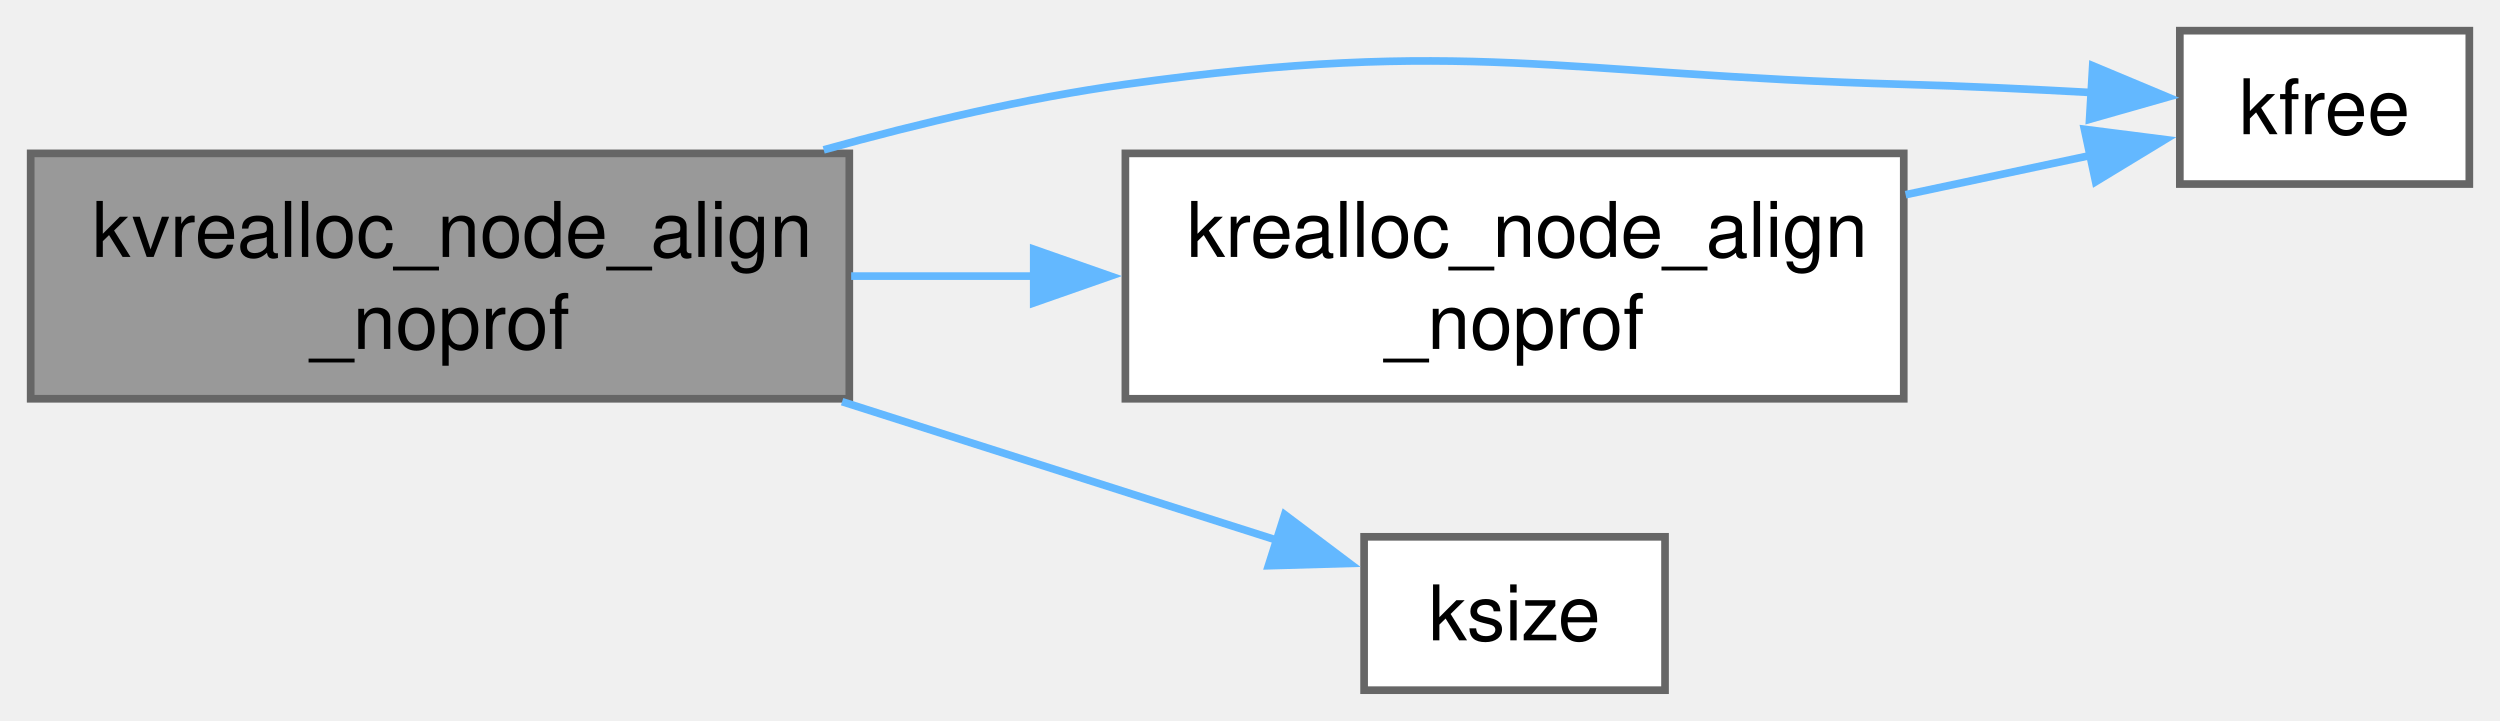
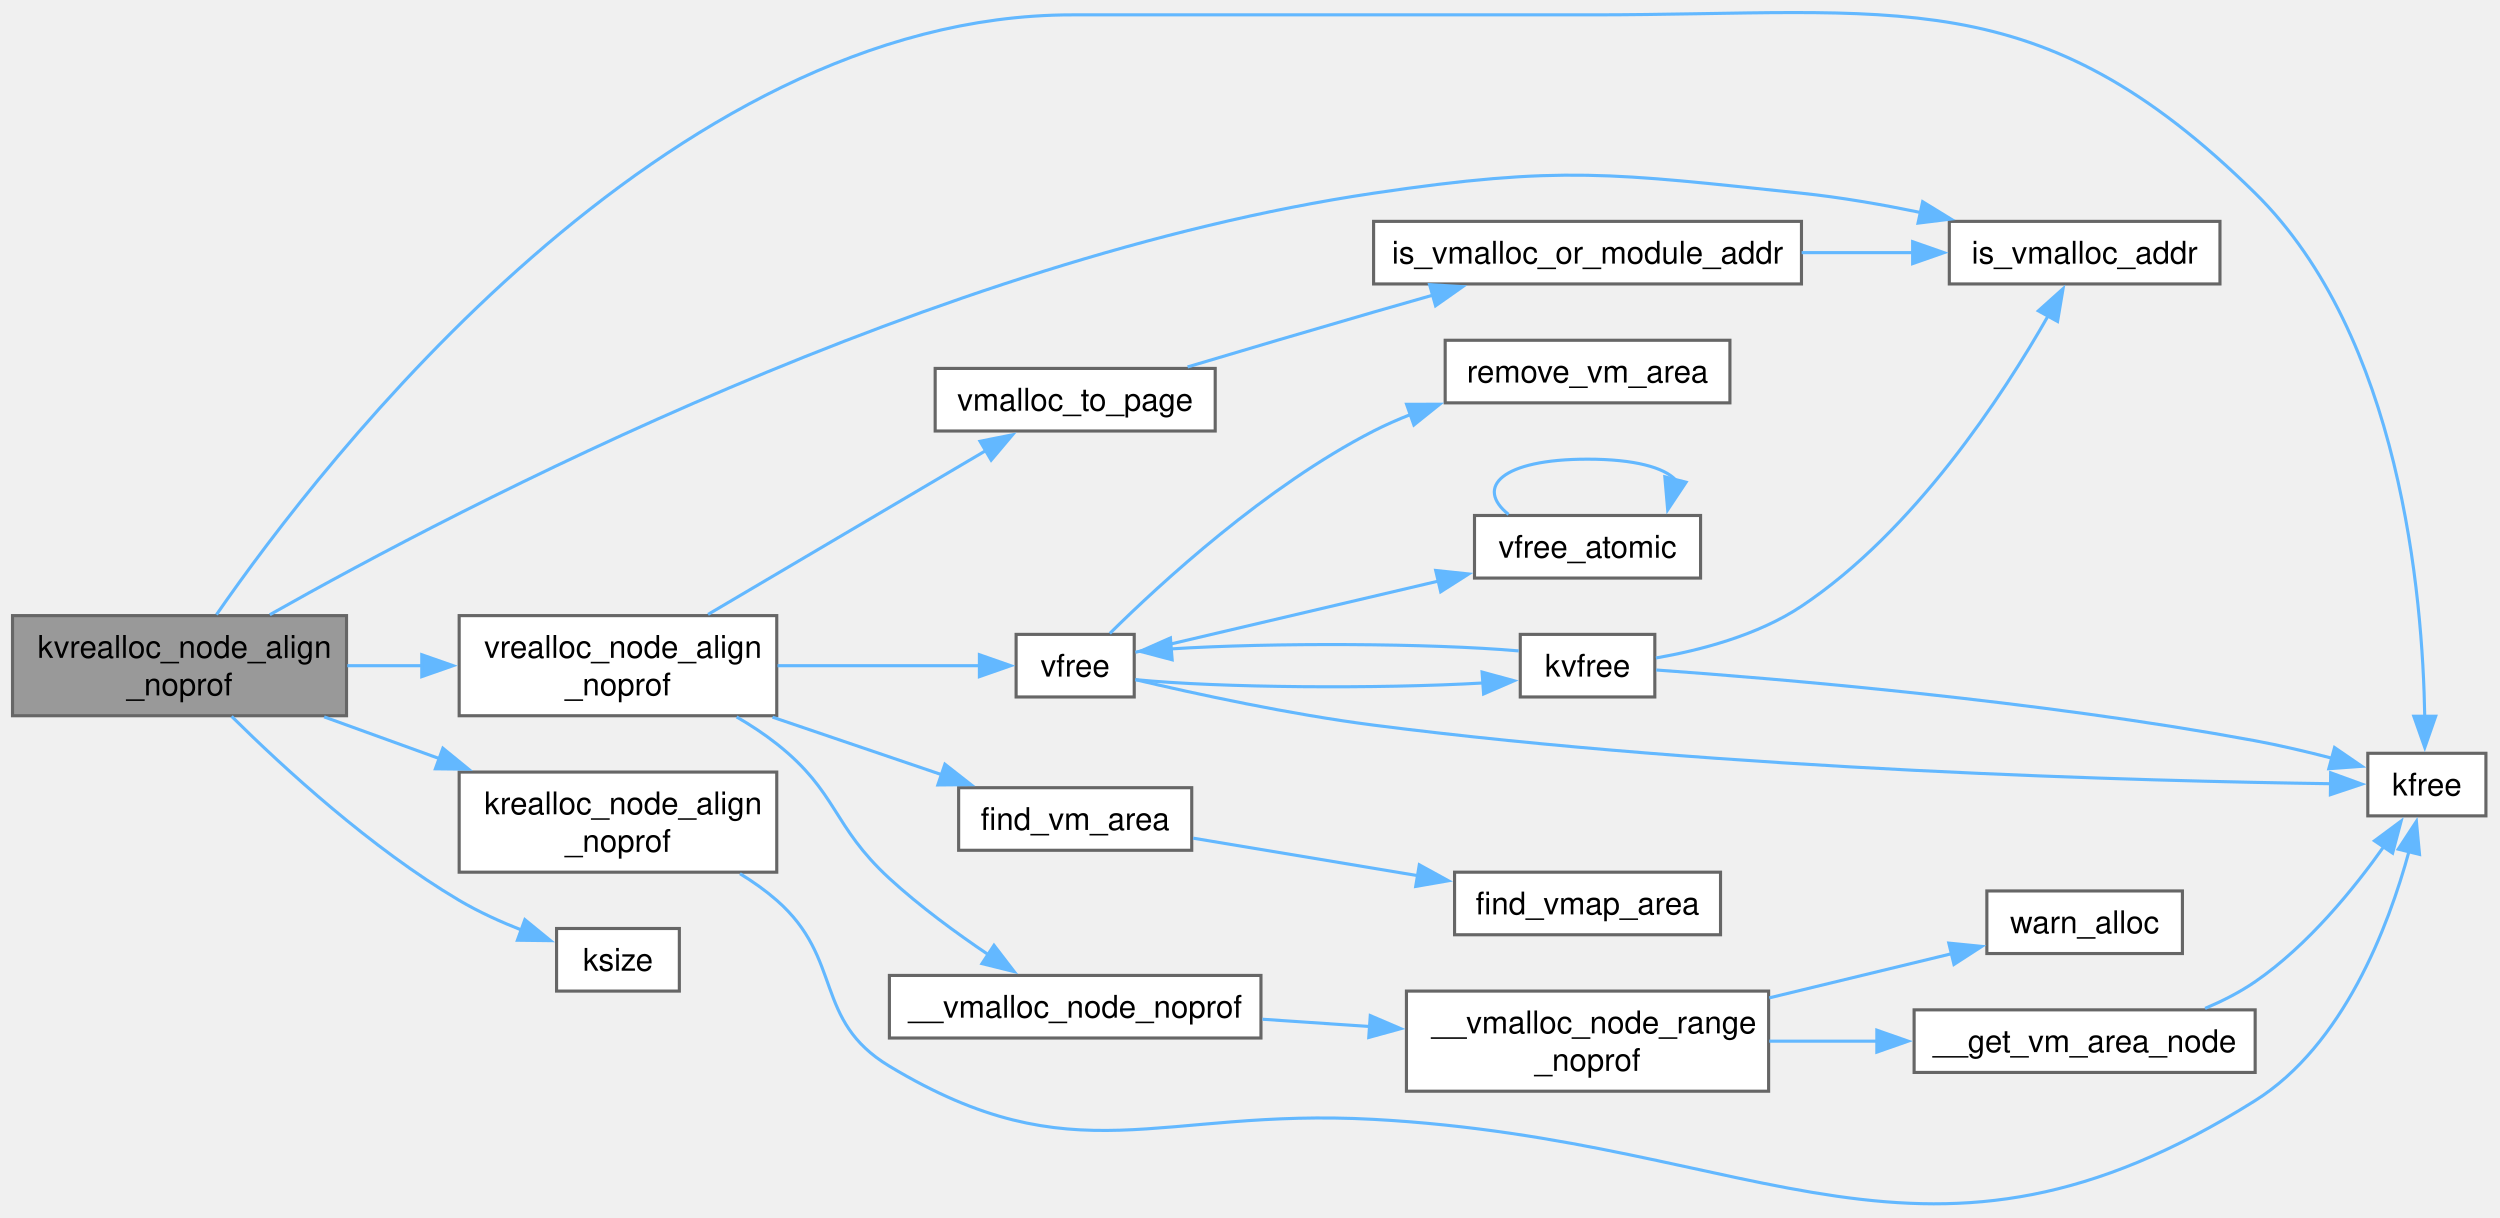
- <svg xmlns="http://www.w3.org/2000/svg" xmlns:xlink="http://www.w3.org/1999/xlink" width="326pt" height="94pt" viewBox="0.00 0.00 326.00 94.00">
-   <g id="graph0" class="graph" transform="scale(1 1) rotate(0) translate(4 90)">
+ <svg xmlns="http://www.w3.org/2000/svg" xmlns:xlink="http://www.w3.org/1999/xlink" width="799pt" height="389pt" viewBox="0.00 0.00 799.00 389.00">
+   <g id="graph0" class="graph" transform="scale(1 1) rotate(0) translate(4 384.76)">
    <g id="Node000001" class="node">
      <g id="a_Node000001">
        <a xlink:title=" ">
-           <polygon fill="#999999" stroke="#666666" points="106.75,-70 0,-70 0,-38 106.75,-38 106.75,-70" />
-           <text xml:space="preserve" text-anchor="start" x="8" y="-56.5" font-family="Helvetica,sans-Serif" font-size="10.00">kvrealloc_node_align</text>
-           <text xml:space="preserve" text-anchor="middle" x="53.38" y="-44.5" font-family="Helvetica,sans-Serif" font-size="10.00">_noprof</text>
+           <polygon fill="#999999" stroke="#666666" points="106.75,-188.01 0,-188.01 0,-156.01 106.75,-156.01 106.75,-188.01" />
+           <text xml:space="preserve" text-anchor="start" x="8" y="-174.51" font-family="Helvetica,sans-Serif" font-size="10.00">kvrealloc_node_align</text>
+           <text xml:space="preserve" text-anchor="middle" x="53.38" y="-162.51" font-family="Helvetica,sans-Serif" font-size="10.00">_noprof</text>
        </a>
      </g>
    </g>
    <g id="Node000002" class="node">
      <g id="a_Node000002">
-         <a xlink:href="slub_8c.html#a97d9c37b943449ab48e32c6d2499261f" target="_top" xlink:title=" ">
-           <polygon fill="white" stroke="#666666" points="318,-86 280.25,-86 280.25,-66 318,-66 318,-86" />
-           <text xml:space="preserve" text-anchor="middle" x="299.12" y="-72.5" font-family="Helvetica,sans-Serif" font-size="10.00">kfree</text>
+         <a xlink:href="vmalloc_8c.html#a11f4356743c8b35598174fba5035aee5" target="_top" xlink:title=" ">
+           <polygon fill="white" stroke="#666666" points="705.5,-314.01 619,-314.01 619,-294.01 705.5,-294.01 705.5,-314.01" />
+           <text xml:space="preserve" text-anchor="middle" x="662.25" y="-300.51" font-family="Helvetica,sans-Serif" font-size="10.00">is_vmalloc_addr</text>
        </a>
      </g>
    </g>
    <g id="edge1_Node000001_Node000002" class="edge">
      <g id="a_edge1_Node000001_Node000002">
        <a xlink:title=" ">
-           <path fill="none" stroke="#63b8ff" d="M103.41,-70.46C116.08,-73.99 129.8,-77.2 142.75,-79 187.43,-85.2 199.16,-80.25 244.25,-79 252.21,-78.78 260.82,-78.37 268.78,-77.93" />
-           <polygon fill="#63b8ff" stroke="#63b8ff" points="268.89,-81.43 278.67,-77.34 268.48,-74.44 268.89,-81.43" />
+           <path fill="none" stroke="#63b8ff" d="M82.23,-188.3C143.45,-222.91 295.42,-302.28 435,-323.01 495.12,-331.94 511.3,-329.36 571.75,-323.01 584.21,-321.7 597.48,-319.4 609.89,-316.83" />
+           <polygon fill="#63b8ff" stroke="#63b8ff" points="610.48,-320.29 619.51,-314.75 609,-313.45 610.48,-320.29" />
        </a>
      </g>
    </g>
    <g id="Node000003" class="node">
      <g id="a_Node000003">
-         <a xlink:href="slub_8c.html#a4cc2d5d8df87691ba601b518eca3dbdb" target="_top" xlink:title=" ">
-           <polygon fill="white" stroke="#666666" points="244.25,-70 142.75,-70 142.75,-38 244.25,-38 244.25,-70" />
-           <text xml:space="preserve" text-anchor="start" x="150.75" y="-56.5" font-family="Helvetica,sans-Serif" font-size="10.00">krealloc_node_align</text>
-           <text xml:space="preserve" text-anchor="middle" x="193.5" y="-44.5" font-family="Helvetica,sans-Serif" font-size="10.00">_noprof</text>
+         <a xlink:href="slub_8c.html#a97d9c37b943449ab48e32c6d2499261f" target="_top" xlink:title=" ">
+           <polygon fill="white" stroke="#666666" points="790.5,-144.01 752.75,-144.01 752.75,-124.01 790.5,-124.01 790.5,-144.01" />
+           <text xml:space="preserve" text-anchor="middle" x="771.62" y="-130.51" font-family="Helvetica,sans-Serif" font-size="10.00">kfree</text>
        </a>
      </g>
    </g>
    <g id="edge2_Node000001_Node000003" class="edge">
      <g id="a_edge2_Node000001_Node000003">
        <a xlink:title=" ">
-           <path fill="none" stroke="#63b8ff" d="M106.99,-54C114.77,-54 122.86,-54 130.81,-54" />
-           <polygon fill="#63b8ff" stroke="#63b8ff" points="130.8,-57.5 140.8,-54 130.8,-50.5 130.8,-57.5" />
+           <path fill="none" stroke="#63b8ff" d="M65.19,-188.33C99.13,-237.37 208.99,-380.01 338.62,-380.01 338.62,-380.01 338.62,-380.01 504.38,-380.01 602.1,-380.01 647.11,-391.58 716.75,-323.01 763.16,-277.31 770.31,-194.68 770.95,-155.6" />
+           <polygon fill="#63b8ff" stroke="#63b8ff" points="774.45,-155.86 770.96,-145.86 767.45,-155.85 774.45,-155.86" />
        </a>
      </g>
    </g>
    <g id="Node000004" class="node">
      <g id="a_Node000004">
+         <a xlink:href="slub_8c.html#a4cc2d5d8df87691ba601b518eca3dbdb" target="_top" xlink:title=" ">
+           <polygon fill="white" stroke="#666666" points="244.25,-138.01 142.75,-138.01 142.75,-106.01 244.25,-106.01 244.25,-138.01" />
+           <text xml:space="preserve" text-anchor="start" x="150.75" y="-124.51" font-family="Helvetica,sans-Serif" font-size="10.00">krealloc_node_align</text>
+           <text xml:space="preserve" text-anchor="middle" x="193.5" y="-112.51" font-family="Helvetica,sans-Serif" font-size="10.00">_noprof</text>
+         </a>
+       </g>
+     </g>
+     <g id="edge3_Node000001_Node000004" class="edge">
+       <g id="a_edge3_Node000001_Node000004">
+         <a xlink:title=" ">
+           <path fill="none" stroke="#63b8ff" d="M99.6,-155.64C111.41,-151.36 124.27,-146.71 136.56,-142.26" />
+           <polygon fill="#63b8ff" stroke="#63b8ff" points="137.54,-145.63 145.75,-138.93 135.15,-139.05 137.54,-145.63" />
+         </a>
+       </g>
+     </g>
+     <g id="Node000005" class="node">
+       <g id="a_Node000005">
        <a xlink:href="slub_8c.html#aad92a67e3451f0b7971c08ecad26b2e4" target="_top" xlink:title=" ">
-           <polygon fill="white" stroke="#666666" points="213.12,-20 173.88,-20 173.88,0 213.12,0 213.12,-20" />
-           <text xml:space="preserve" text-anchor="middle" x="193.5" y="-6.5" font-family="Helvetica,sans-Serif" font-size="10.00">ksize</text>
-         </a>
-       </g>
-     </g>
-     <g id="edge4_Node000001_Node000004" class="edge">
-       <g id="a_edge4_Node000001_Node000004">
-         <a xlink:title=" ">
-           <path fill="none" stroke="#63b8ff" d="M105.81,-37.62C125,-31.5 146.14,-24.77 162.74,-19.48" />
-           <polygon fill="#63b8ff" stroke="#63b8ff" points="163.52,-22.9 171.99,-16.53 161.4,-16.23 163.52,-22.9" />
-         </a>
-       </g>
-     </g>
-     <g id="edge3_Node000003_Node000002" class="edge">
-       <g id="a_edge3_Node000003_Node000002">
-         <a xlink:title=" ">
-           <path fill="none" stroke="#63b8ff" d="M244.49,-64.61C252.78,-66.37 261.13,-68.15 268.69,-69.75" />
-           <polygon fill="#63b8ff" stroke="#63b8ff" points="267.81,-73.14 278.32,-71.8 269.27,-66.3 267.81,-73.14" />
+           <polygon fill="white" stroke="#666666" points="213.12,-88.01 173.88,-88.01 173.88,-68.01 213.12,-68.01 213.12,-88.01" />
+           <text xml:space="preserve" text-anchor="middle" x="193.5" y="-74.51" font-family="Helvetica,sans-Serif" font-size="10.00">ksize</text>
+         </a>
+       </g>
+     </g>
+     <g id="edge5_Node000001_Node000005" class="edge">
+       <g id="a_edge5_Node000001_Node000005">
+         <a xlink:title=" ">
+           <path fill="none" stroke="#63b8ff" d="M70.02,-155.81C86.76,-139.23 114.69,-113.61 142.75,-97.01 149.02,-93.3 156.14,-90.08 162.99,-87.39" />
+           <polygon fill="#63b8ff" stroke="#63b8ff" points="163.75,-90.84 171.96,-84.13 161.36,-84.26 163.75,-90.84" />
+         </a>
+       </g>
+     </g>
+     <g id="Node000006" class="node">
+       <g id="a_Node000006">
+         <a xlink:href="vmalloc_8c.html#afbf9756d42bb1e07738a4eea213dba47" target="_top" xlink:title=" ">
+           <polygon fill="white" stroke="#666666" points="244.25,-188.01 142.75,-188.01 142.75,-156.01 244.25,-156.01 244.25,-188.01" />
+           <text xml:space="preserve" text-anchor="start" x="150.75" y="-174.51" font-family="Helvetica,sans-Serif" font-size="10.00">vrealloc_node_align</text>
+           <text xml:space="preserve" text-anchor="middle" x="193.5" y="-162.51" font-family="Helvetica,sans-Serif" font-size="10.00">_noprof</text>
+         </a>
+       </g>
+     </g>
+     <g id="edge6_Node000001_Node000006" class="edge">
+       <g id="a_edge6_Node000001_Node000006">
+         <a xlink:title=" ">
+           <path fill="none" stroke="#63b8ff" d="M106.99,-172.01C114.77,-172.01 122.86,-172.01 130.81,-172.01" />
+           <polygon fill="#63b8ff" stroke="#63b8ff" points="130.8,-175.51 140.8,-172.01 130.8,-168.51 130.8,-175.51" />
+         </a>
+       </g>
+     </g>
+     <g id="edge4_Node000004_Node000003" class="edge">
+       <g id="a_edge4_Node000004_Node000003">
+         <a xlink:title=" ">
+           <path fill="none" stroke="#63b8ff" d="M232.49,-105.53C236.67,-102.98 240.69,-100.13 244.25,-97.01 265.66,-78.24 255.85,-58.69 280.25,-44.01 339.53,-8.33 365.91,-30.79 435,-27.01 560.06,-20.16 610.7,33.63 716.75,-33.01 744.98,-50.75 759.35,-88.61 765.9,-112.6" />
+           <polygon fill="#63b8ff" stroke="#63b8ff" points="762.48,-113.37 768.28,-122.24 769.28,-111.69 762.48,-113.37" />
+         </a>
+       </g>
+     </g>
+     <g id="Node000007" class="node">
+       <g id="a_Node000007">
+         <a xlink:href="vmalloc_8c.html#af101d51085d249f99c8a0812d815fa9a" target="_top" xlink:title=" ">
+           <polygon fill="white" stroke="#666666" points="399,-73.01 280.25,-73.01 280.25,-53.01 399,-53.01 399,-73.01" />
+           <text xml:space="preserve" text-anchor="middle" x="339.62" y="-59.51" font-family="Helvetica,sans-Serif" font-size="10.00">__vmalloc_node_noprof</text>
+         </a>
+       </g>
+     </g>
+     <g id="edge7_Node000006_Node000007" class="edge">
+       <g id="a_edge7_Node000006_Node000007">
+         <a xlink:title=" ">
+           <path fill="none" stroke="#63b8ff" d="M231.42,-155.63C235.92,-153.01 240.31,-150.13 244.25,-147.01 263.79,-131.54 261.9,-120.87 280.25,-104.01 289.93,-95.12 301.61,-86.56 311.97,-79.58" />
+           <polygon fill="#63b8ff" stroke="#63b8ff" points="313.68,-82.64 320.13,-74.24 309.84,-76.79 313.68,-82.64" />
+         </a>
+       </g>
+     </g>
+     <g id="Node000011" class="node">
+       <g id="a_Node000011">
+         <a xlink:href="vmalloc_8c.html#a15953778ee3f894cc6715d5f7e5bdaed" target="_top" xlink:title=" ">
+           <polygon fill="white" stroke="#666666" points="376.88,-133.01 302.38,-133.01 302.38,-113.01 376.88,-113.01 376.88,-133.01" />
+           <text xml:space="preserve" text-anchor="middle" x="339.62" y="-119.51" font-family="Helvetica,sans-Serif" font-size="10.00">find_vm_area</text>
+         </a>
+       </g>
+     </g>
+     <g id="edge12_Node000006_Node000011" class="edge">
+       <g id="a_edge12_Node000006_Node000011">
+         <a xlink:title=" ">
+           <path fill="none" stroke="#63b8ff" d="M242.89,-155.56C260.47,-149.58 280.16,-142.89 297.09,-137.13" />
+           <polygon fill="#63b8ff" stroke="#63b8ff" points="297.99,-140.52 306.33,-133.99 295.74,-133.89 297.99,-140.52" />
+         </a>
+       </g>
+     </g>
+     <g id="Node000013" class="node">
+       <g id="a_Node000013">
+         <a xlink:href="vmalloc_8c.html#a2aeead9450a5b920c65bea908edead23" target="_top" xlink:title=" ">
+           <polygon fill="white" stroke="#666666" points="358.5,-182.01 320.75,-182.01 320.75,-162.01 358.5,-162.01 358.5,-182.01" />
+           <text xml:space="preserve" text-anchor="middle" x="339.62" y="-168.51" font-family="Helvetica,sans-Serif" font-size="10.00">vfree</text>
+         </a>
+       </g>
+     </g>
+     <g id="edge14_Node000006_Node000013" class="edge">
+       <g id="a_edge14_Node000006_Node000013">
+         <a xlink:title=" ">
+           <path fill="none" stroke="#63b8ff" d="M244.5,-172.01C266.11,-172.01 290.65,-172.01 309.25,-172.01" />
+           <polygon fill="#63b8ff" stroke="#63b8ff" points="309.02,-175.51 319.02,-172.01 309.02,-168.51 309.02,-175.51" />
+         </a>
+       </g>
+     </g>
+     <g id="Node000017" class="node">
+       <g id="a_Node000017">
+         <a xlink:href="vmalloc_8c.html#a71fc509a3d1848607c05b39386f3a3a1" target="_top" xlink:title=" ">
+           <polygon fill="white" stroke="#666666" points="384.38,-267.01 294.88,-267.01 294.88,-247.01 384.38,-247.01 384.38,-267.01" />
+           <text xml:space="preserve" text-anchor="middle" x="339.62" y="-253.51" font-family="Helvetica,sans-Serif" font-size="10.00">vmalloc_to_page</text>
+         </a>
+       </g>
+     </g>
+     <g id="edge23_Node000006_Node000017" class="edge">
+       <g id="a_edge23_Node000006_Node000017">
+         <a xlink:title=" ">
+           <path fill="none" stroke="#63b8ff" d="M222.29,-188.4C247.88,-203.49 285.64,-225.76 311.14,-240.8" />
+           <polygon fill="#63b8ff" stroke="#63b8ff" points="309.22,-243.73 319.61,-245.8 312.78,-237.7 309.22,-243.73" />
+         </a>
+       </g>
+     </g>
+     <g id="Node000008" class="node">
+       <g id="a_Node000008">
+         <a xlink:href="vmalloc_8c.html#aecfaafb3ba16c7feec7f449824ddea5c" target="_top" xlink:title=" ">
+           <polygon fill="white" stroke="#666666" points="561.25,-68.01 445.5,-68.01 445.5,-36.01 561.25,-36.01 561.25,-68.01" />
+           <text xml:space="preserve" text-anchor="start" x="453.5" y="-54.51" font-family="Helvetica,sans-Serif" font-size="10.00">__vmalloc_node_range</text>
+           <text xml:space="preserve" text-anchor="middle" x="503.38" y="-42.51" font-family="Helvetica,sans-Serif" font-size="10.00">_noprof</text>
+         </a>
+       </g>
+     </g>
+     <g id="edge8_Node000007_Node000008" class="edge">
+       <g id="a_edge8_Node000007_Node000008">
+         <a xlink:title=" ">
+           <path fill="none" stroke="#63b8ff" d="M399.48,-59.01C410.66,-58.25 422.44,-57.45 433.89,-56.67" />
+           <polygon fill="#63b8ff" stroke="#63b8ff" points="433.94,-60.17 443.68,-56 433.46,-53.19 433.94,-60.17" />
+         </a>
+       </g>
+     </g>
+     <g id="Node000009" class="node">
+       <g id="a_Node000009">
+         <a xlink:href="vmalloc_8c.html#af575bf68e263ce21bbbe0baca21cc979" target="_top" xlink:title=" ">
+           <polygon fill="white" stroke="#666666" points="716.75,-62.01 607.75,-62.01 607.75,-42.01 716.75,-42.01 716.75,-62.01" />
+           <text xml:space="preserve" text-anchor="middle" x="662.25" y="-48.51" font-family="Helvetica,sans-Serif" font-size="10.00">__get_vm_area_node</text>
+         </a>
+       </g>
+     </g>
+     <g id="edge9_Node000008_Node000009" class="edge">
+       <g id="a_edge9_Node000008_Node000009">
+         <a xlink:title=" ">
+           <path fill="none" stroke="#63b8ff" d="M561.45,-52.01C572.69,-52.01 584.56,-52.01 596.04,-52.01" />
+           <polygon fill="#63b8ff" stroke="#63b8ff" points="595.84,-55.51 605.84,-52.01 595.84,-48.51 595.84,-55.51" />
+         </a>
+       </g>
+     </g>
+     <g id="Node000010" class="node">
+       <g id="a_Node000010">
+         <a xlink:href="page__alloc_8c.html#ac7f98d52df2f0026c70d73ef7ca2820b" target="_top" xlink:title=" ">
+           <polygon fill="white" stroke="#666666" points="693.5,-100.01 631,-100.01 631,-80.01 693.5,-80.01 693.5,-100.01" />
+           <text xml:space="preserve" text-anchor="middle" x="662.25" y="-86.51" font-family="Helvetica,sans-Serif" font-size="10.00">warn_alloc</text>
+         </a>
+       </g>
+     </g>
+     <g id="edge11_Node000008_Node000010" class="edge">
+       <g id="a_edge11_Node000008_Node000010">
+         <a xlink:title=" ">
+           <path fill="none" stroke="#63b8ff" d="M561.45,-65.84C580.81,-70.52 602.03,-75.67 619.92,-80" />
+           <polygon fill="#63b8ff" stroke="#63b8ff" points="618.84,-83.34 629.38,-82.29 620.49,-76.53 618.84,-83.34" />
+         </a>
+       </g>
+     </g>
+     <g id="edge10_Node000009_Node000003" class="edge">
+       <g id="a_edge10_Node000009_Node000003">
+         <a xlink:title=" ">
+           <path fill="none" stroke="#63b8ff" d="M700.74,-62.48C706.35,-64.84 711.88,-67.66 716.75,-71.01 733.55,-82.56 748.25,-100.61 758.03,-114.43" />
+           <polygon fill="#63b8ff" stroke="#63b8ff" points="754.89,-116.04 763.4,-122.35 760.68,-112.11 754.89,-116.04" />
+         </a>
+       </g>
+     </g>
+     <g id="Node000012" class="node">
+       <g id="a_Node000012">
+         <a xlink:href="vmalloc_8c.html#a27fc6020f6bedb8e2ffe7e1bdbd5383c" target="_top" xlink:title=" ">
+           <polygon fill="white" stroke="#666666" points="545.88,-106.01 460.88,-106.01 460.88,-86.01 545.88,-86.01 545.88,-106.01" />
+           <text xml:space="preserve" text-anchor="middle" x="503.38" y="-92.51" font-family="Helvetica,sans-Serif" font-size="10.00">find_vmap_area</text>
+         </a>
+       </g>
+     </g>
+     <g id="edge13_Node000011_Node000012" class="edge">
+       <g id="a_edge13_Node000011_Node000012">
+         <a xlink:title=" ">
+           <path fill="none" stroke="#63b8ff" d="M377.33,-116.88C398.56,-113.34 425.64,-108.82 449.17,-104.89" />
+           <polygon fill="#63b8ff" stroke="#63b8ff" points="449.61,-108.37 458.9,-103.27 448.46,-101.46 449.61,-108.37" />
+         </a>
+       </g>
+     </g>
+     <g id="edge15_Node000013_Node000003" class="edge">
+       <g id="a_edge15_Node000013_Node000003">
+         <a xlink:title=" ">
+           <path fill="none" stroke="#63b8ff" d="M358.94,-167.52C377.86,-163.07 408.31,-156.43 435,-153.01 547.41,-138.59 682.4,-135.11 741.03,-134.28" />
+           <polygon fill="#63b8ff" stroke="#63b8ff" points="740.88,-137.78 750.84,-134.15 740.79,-130.78 740.88,-137.78" />
+         </a>
+       </g>
+     </g>
+     <g id="Node000014" class="node">
+       <g id="a_Node000014">
+         <a xlink:href="slub_8c.html#ac88c4c777e1cffcd536d365ce527ba94" target="_top" xlink:title=" ">
+           <polygon fill="white" stroke="#666666" points="524.88,-182.01 481.88,-182.01 481.88,-162.01 524.88,-162.01 524.88,-182.01" />
+           <text xml:space="preserve" text-anchor="middle" x="503.38" y="-168.51" font-family="Helvetica,sans-Serif" font-size="10.00">kvfree</text>
+         </a>
+       </g>
+     </g>
+     <g id="edge16_Node000013_Node000014" class="edge">
+       <g id="a_edge16_Node000013_Node000014">
+         <a xlink:title=" ">
+           <path fill="none" stroke="#63b8ff" d="M358.87,-167.55C385.8,-164.91 436.61,-164.55 469.97,-166.48" />
+           <polygon fill="#63b8ff" stroke="#63b8ff" points="469.67,-169.97 479.89,-167.19 470.16,-162.98 469.67,-169.97" />
+         </a>
+       </g>
+     </g>
+     <g id="Node000015" class="node">
+       <g id="a_Node000015">
+         <a xlink:href="vmalloc_8c.html#ae57ef71b686f9e0fa536cd948632082f" target="_top" xlink:title=" ">
+           <polygon fill="white" stroke="#666666" points="548.88,-276.01 457.88,-276.01 457.88,-256.01 548.88,-256.01 548.88,-276.01" />
+           <text xml:space="preserve" text-anchor="middle" x="503.38" y="-262.51" font-family="Helvetica,sans-Serif" font-size="10.00">remove_vm_area</text>
+         </a>
+       </g>
+     </g>
+     <g id="edge20_Node000013_Node000015" class="edge">
+       <g id="a_edge20_Node000013_Node000015">
+         <a xlink:title=" ">
+           <path fill="none" stroke="#63b8ff" d="M350.69,-182.31C366.96,-198.39 400.72,-229.46 435,-247.01 438.74,-248.92 442.69,-250.66 446.73,-252.25" />
+           <polygon fill="#63b8ff" stroke="#63b8ff" points="445.55,-255.54 456.14,-255.57 447.88,-248.94 445.55,-255.54" />
+         </a>
+       </g>
+     </g>
+     <g id="Node000016" class="node">
+       <g id="a_Node000016">
+         <a xlink:href="vmalloc_8c.html#a876e3efe295a93f23b3dadee17edb49a" target="_top" xlink:title=" ">
+           <polygon fill="white" stroke="#666666" points="539.5,-220.01 467.25,-220.01 467.25,-200.01 539.5,-200.01 539.5,-220.01" />
+           <text xml:space="preserve" text-anchor="middle" x="503.38" y="-206.51" font-family="Helvetica,sans-Serif" font-size="10.00">vfree_atomic</text>
+         </a>
+       </g>
+     </g>
+     <g id="edge21_Node000013_Node000016" class="edge">
+       <g id="a_edge21_Node000013_Node000016">
+         <a xlink:title=" ">
+           <path fill="none" stroke="#63b8ff" d="M358.87,-176.29C382.22,-181.78 423.53,-191.49 455.85,-199.08" />
+           <polygon fill="#63b8ff" stroke="#63b8ff" points="454.85,-202.44 465.39,-201.32 456.45,-195.63 454.85,-202.44" />
+         </a>
+       </g>
+     </g>
+     <g id="edge17_Node000014_Node000002" class="edge">
+       <g id="a_edge17_Node000014_Node000002">
+         <a xlink:title=" ">
+           <path fill="none" stroke="#63b8ff" d="M525.23,-174.47C539.31,-176.91 557.79,-181.71 571.75,-191.01 607.85,-215.07 636.1,-258.36 650.57,-283.8" />
+           <polygon fill="#63b8ff" stroke="#63b8ff" points="647.46,-285.41 655.35,-292.48 653.59,-282.03 647.46,-285.41" />
+         </a>
+       </g>
+     </g>
+     <g id="edge18_Node000014_Node000003" class="edge">
+       <g id="a_edge18_Node000014_Node000003">
+         <a xlink:title=" ">
+           <path fill="none" stroke="#63b8ff" d="M525.32,-170.63C563.58,-167.9 647.25,-160.9 716.75,-148.01 724.79,-146.52 733.41,-144.48 741.34,-142.42" />
+           <polygon fill="#63b8ff" stroke="#63b8ff" points="742.12,-145.84 750.86,-139.85 740.29,-139.08 742.12,-145.84" />
+         </a>
+       </g>
+     </g>
+     <g id="edge19_Node000014_Node000013" class="edge">
+       <g id="a_edge19_Node000014_Node000013">
+         <a xlink:title=" ">
+           <path fill="none" stroke="#63b8ff" d="M481.4,-176.73C453.06,-179.2 402.41,-179.42 370.22,-177.37" />
+           <polygon fill="#63b8ff" stroke="#63b8ff" points="370.62,-173.89 360.37,-176.59 370.07,-180.87 370.62,-173.89" />
+         </a>
+       </g>
+     </g>
+     <g id="edge22_Node000016_Node000016" class="edge">
+       <g id="a_edge22_Node000016_Node000016">
+         <a xlink:title=" ">
+           <path fill="none" stroke="#63b8ff" d="M478.13,-220.35C467.34,-228.99 475.76,-238.01 503.38,-238.01 518.48,-238.01 527.84,-235.31 531.46,-231.45" />
+           <polygon fill="#63b8ff" stroke="#63b8ff" points="534.86,-230.64 528.99,-221.81 528.08,-232.37 534.86,-230.64" />
+         </a>
+       </g>
+     </g>
+     <g id="Node000018" class="node">
+       <g id="a_Node000018">
+         <a xlink:href="vmalloc_8c.html#ad8d1140e5d3b0e178828da01e85dda93" target="_top" xlink:title=" ">
+           <polygon fill="white" stroke="#666666" points="571.75,-314.01 435,-314.01 435,-294.01 571.75,-294.01 571.75,-314.01" />
+           <text xml:space="preserve" text-anchor="middle" x="503.38" y="-300.51" font-family="Helvetica,sans-Serif" font-size="10.00">is_vmalloc_or_module_addr</text>
+         </a>
+       </g>
+     </g>
+     <g id="edge24_Node000017_Node000018" class="edge">
+       <g id="a_edge24_Node000017_Node000018">
+         <a xlink:title=" ">
+           <path fill="none" stroke="#63b8ff" d="M375.55,-267.49C393.33,-272.8 415.3,-279.31 435,-285.01 441.21,-286.81 447.74,-288.68 454.2,-290.51" />
+           <polygon fill="#63b8ff" stroke="#63b8ff" points="452.9,-293.78 463.47,-293.14 454.81,-287.04 452.9,-293.78" />
+         </a>
+       </g>
+     </g>
+     <g id="edge25_Node000018_Node000002" class="edge">
+       <g id="a_edge25_Node000018_Node000002">
+         <a xlink:title=" ">
+           <path fill="none" stroke="#63b8ff" d="M571.81,-304.01C583.77,-304.01 596.08,-304.01 607.59,-304.01" />
+           <polygon fill="#63b8ff" stroke="#63b8ff" points="607.28,-307.51 617.28,-304.01 607.28,-300.51 607.28,-307.51" />
        </a>
      </g>
    </g>
  </g>
</svg>
